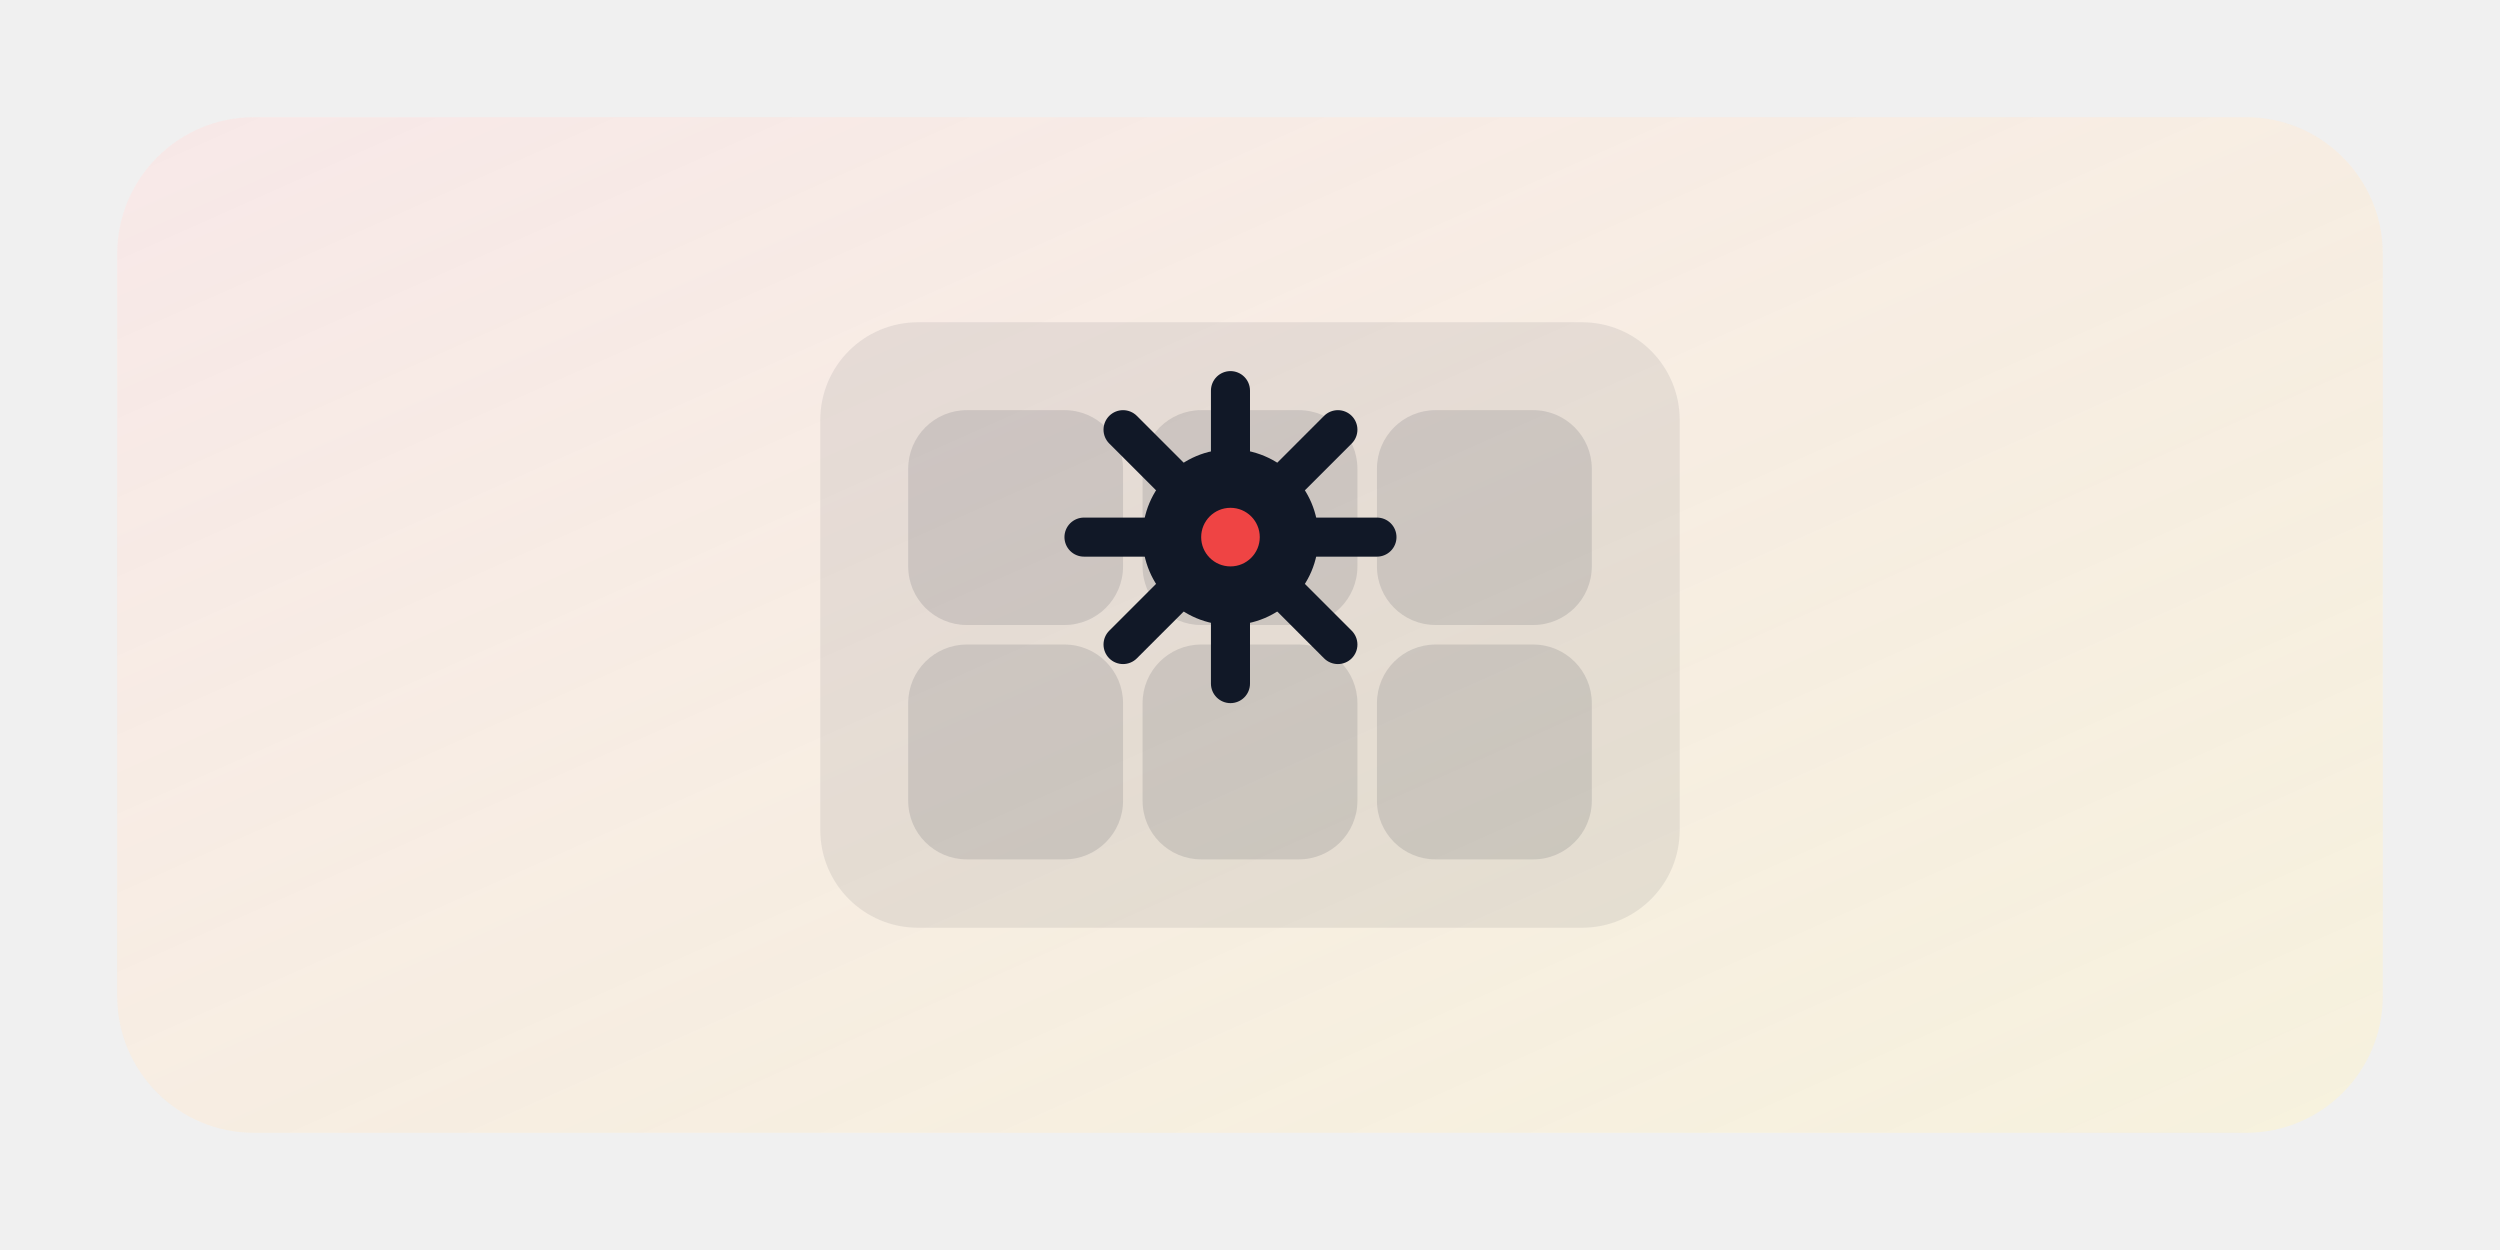
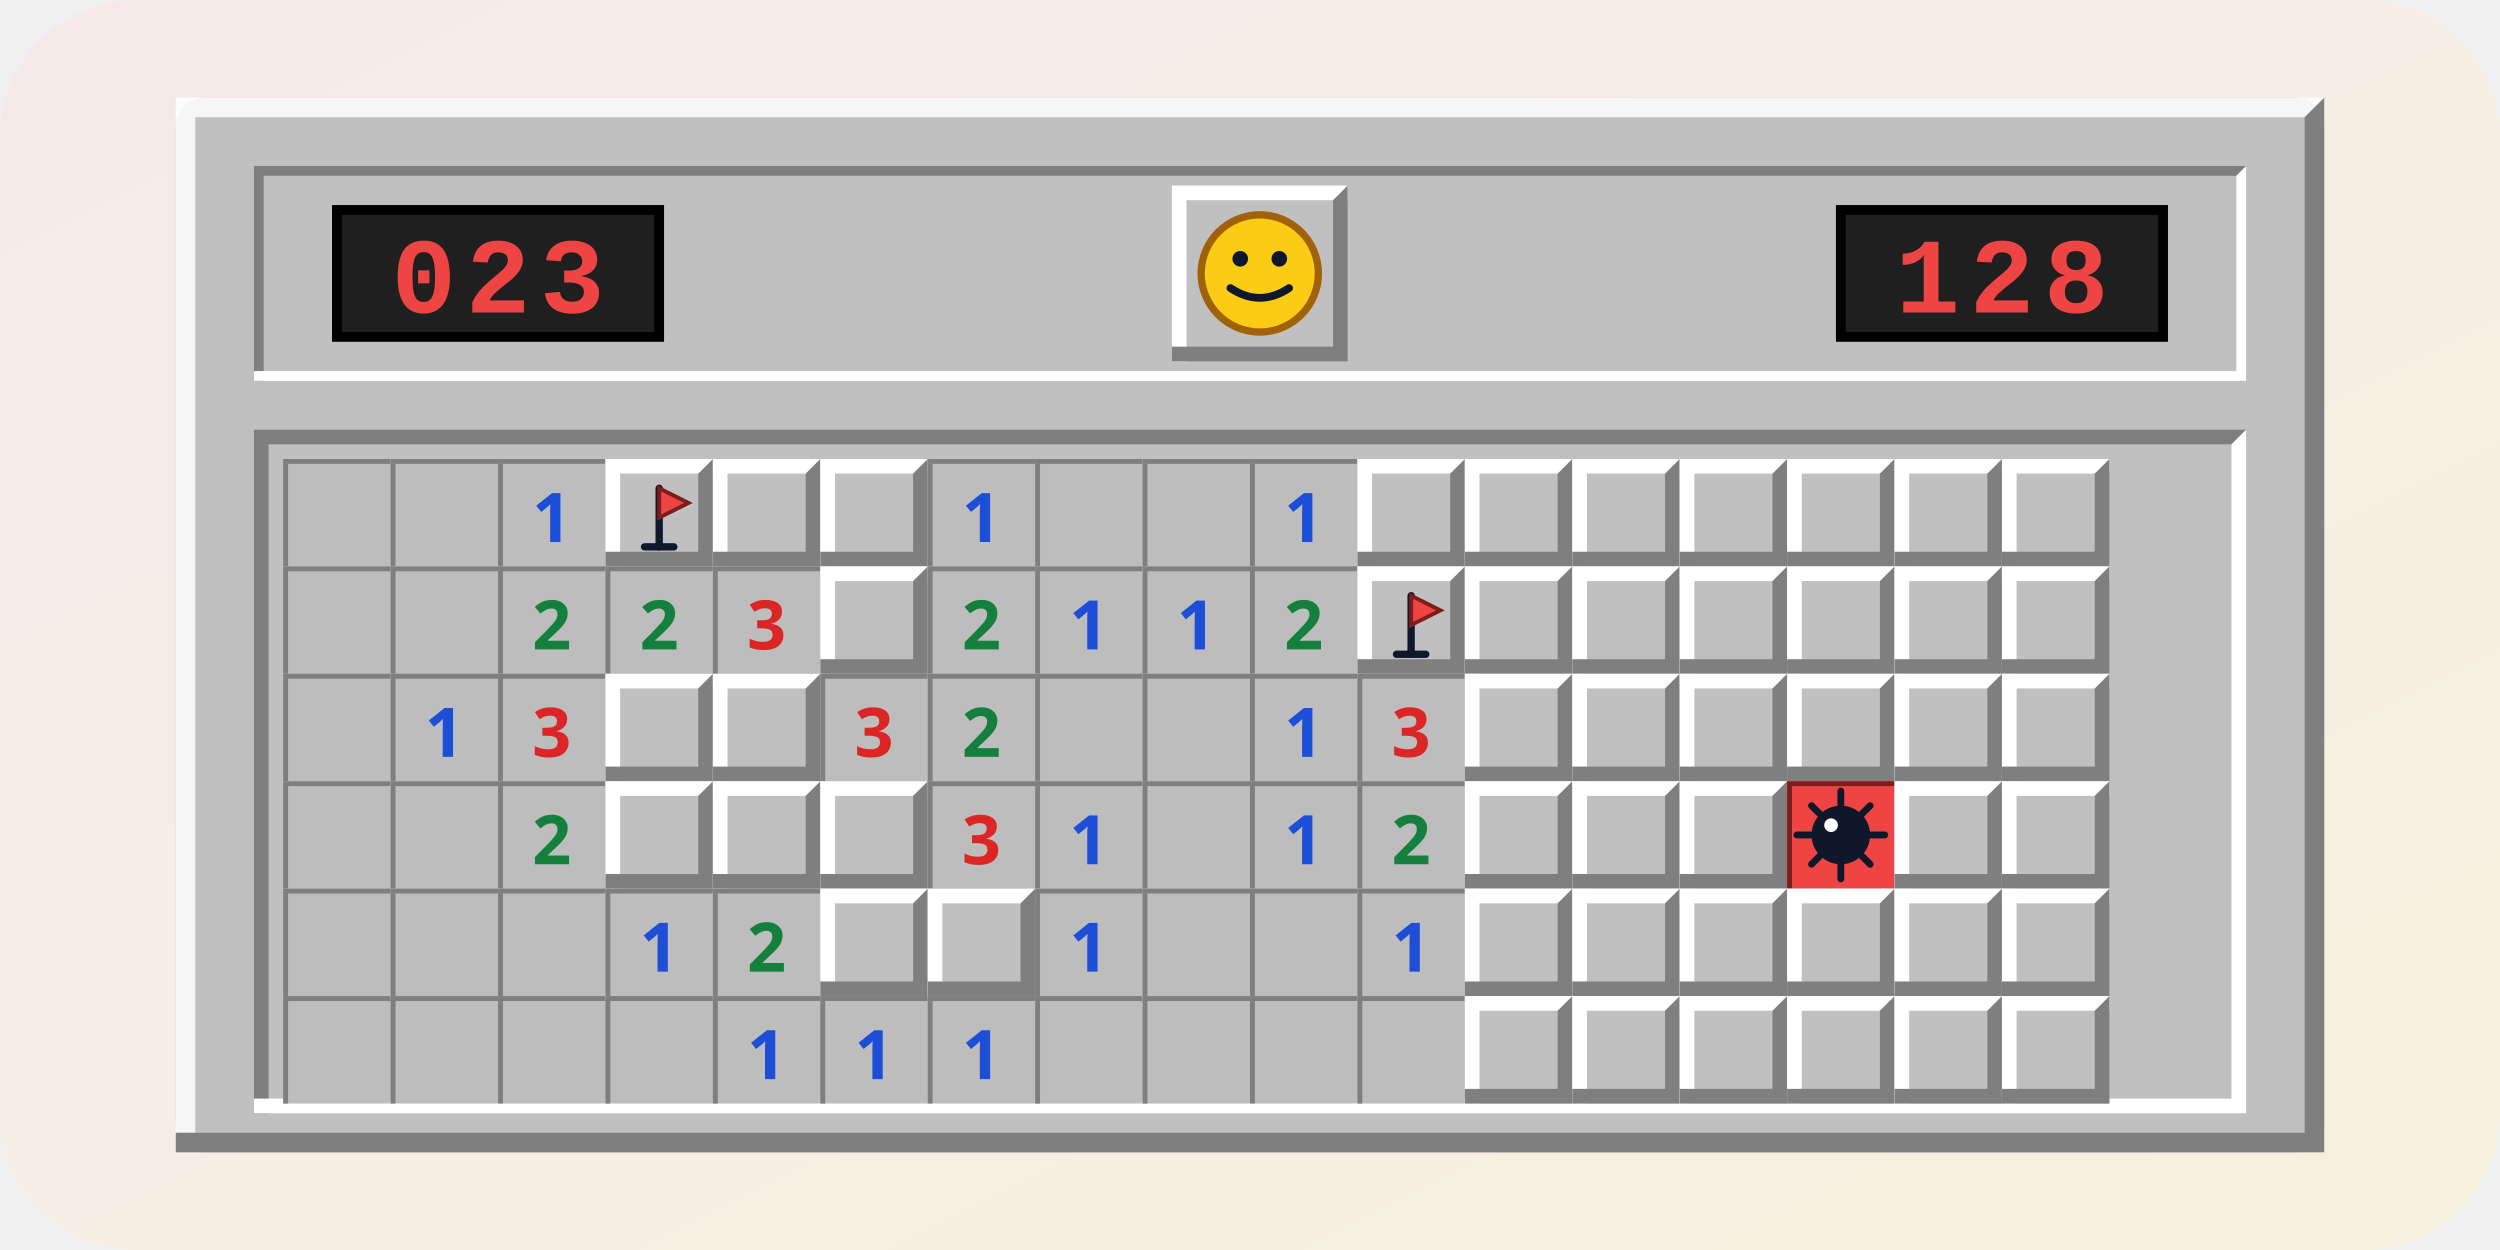
<svg xmlns="http://www.w3.org/2000/svg" viewBox="0 0 512 256" role="img" aria-label="Minesweeper preview">
  <defs>
-     <linearGradient id="mBg" x1="0" y1="0" x2="1" y2="1">
-       <stop offset="0" stop-color="#fee2e2" stop-opacity="0.55" />
-       <stop offset="1" stop-color="#fef3c7" stop-opacity="0.45" />
+     <linearGradient id="ms2Bg" x1="0" y1="0" x2="1" y2="1">
+       <stop offset="0%" stop-color="#FEE2E2" stop-opacity="0.45" />
+       <stop offset="100%" stop-color="#FEF3C7" stop-opacity="0.45" />
    </linearGradient>
  </defs>
-   <rect x="24" y="24" width="464" height="208" rx="28" fill="url(#mBg)" />
-   <g transform="translate(168 66)">
-     <rect x="0" y="0" width="176" height="124" rx="20" fill="#0f172a" opacity="0.08" />
-     <g fill="#0f172a" opacity="0.12">
-       <rect x="18" y="18" width="44" height="44" rx="12" />
-       <rect x="66" y="18" width="44" height="44" rx="12" />
-       <rect x="114" y="18" width="44" height="44" rx="12" />
-       <rect x="18" y="66" width="44" height="44" rx="12" />
-       <rect x="66" y="66" width="44" height="44" rx="12" />
-       <rect x="114" y="66" width="44" height="44" rx="12" />
+   <rect width="512" height="256" rx="28" fill="url(#ms2Bg)" />
+   <rect x="36" y="20" width="440" height="216" rx="6" fill="#C0C0C0" />
+   <path d="M 36,20 L 476,20 L 476,24 L 40,24 L 40,232 L 36,232 Z" fill="#FFFFFF" opacity="0.85" />
+   <path d="M 476,20 L 476,236 L 36,236 L 36,232 L 472,232 L 472,24 Z" fill="#7F7F7F" />
+   <rect x="52" y="34" width="408" height="44" fill="#C0C0C0" />
+   <path d="M 52,34 L 460,34 L 460,36 L 54,36 L 54,78 L 52,78 Z" fill="#7F7F7F" />
+   <path d="M 460,34 L 460,78 L 52,78 L 52,76 L 458,76 L 458,36 Z" fill="#FFFFFF" />
+   <g>
+     <rect x="68" y="42" width="68" height="28" fill="#000" />
+     <rect x="70" y="44" width="64" height="24" fill="#1F1F1F" />
+     <text x="102" y="64" text-anchor="middle" font-family="'Courier New', monospace" font-weight="900" font-size="22" fill="#EF4444" letter-spacing="2">023</text>
+   </g>
+   <g transform="translate(240, 38)">
+     <rect x="0" y="0" width="36" height="36" fill="#C0C0C0" />
+     <path d="M 0,0 L 36,0 L 36,3 L 3,3 L 3,36 L 0,36 Z" fill="#FFFFFF" />
+     <path d="M 36,0 L 36,36 L 0,36 L 0,33 L 33,33 L 33,3 Z" fill="#7F7F7F" />
+     <circle cx="18" cy="18" r="12" fill="#FACC15" stroke="#A16207" stroke-width="1.5" />
+     <circle cx="14" cy="15" r="1.6" fill="#0F172A" />
+     <circle cx="22" cy="15" r="1.6" fill="#0F172A" />
+     <path d="M 12,21 Q 18,25 24,21" fill="none" stroke="#0F172A" stroke-width="1.6" stroke-linecap="round" />
+   </g>
+   <g>
+     <rect x="376" y="42" width="68" height="28" fill="#000" />
+     <rect x="378" y="44" width="64" height="24" fill="#1F1F1F" />
+     <text x="410" y="64" text-anchor="middle" font-family="'Courier New', monospace" font-weight="900" font-size="22" fill="#EF4444" letter-spacing="2">128</text>
+   </g>
+   <rect x="52" y="88" width="408" height="140" fill="#C0C0C0" />
+   <path d="M 52,88 L 460,88 L 460,91 L 55,91 L 55,228 L 52,228 Z" fill="#7F7F7F" />
+   <path d="M 460,88 L 460,228 L 52,228 L 52,225 L 457,225 L 457,91 Z" fill="#FFFFFF" />
+   <defs>
+     <symbol id="msClosedC" viewBox="0 0 22 22">
+       <rect width="22" height="22" fill="#C0C0C0" />
+       <path d="M 0,0 L 22,0 L 22,3 L 3,3 L 3,22 L 0,22 Z" fill="#FFFFFF" />
+       <path d="M 22,0 L 22,22 L 0,22 L 0,19 L 19,19 L 19,3 Z" fill="#7F7F7F" />
+     </symbol>
+     <symbol id="msOpenC" viewBox="0 0 22 22">
+       <rect width="22" height="22" fill="#BDBDBD" />
+       <path d="M 0,0 L 22,0 L 22,1 L 0,1 Z M 0,0 L 1,0 L 1,22 L 0,22 Z" fill="#7F7F7F" />
+     </symbol>
+   </defs>
+   <use href="#msOpenC" x="58" y="94" width="22" height="22" />
+   <use href="#msOpenC" x="80" y="94" width="22" height="22" />
+   <use href="#msOpenC" x="102" y="94" width="22" height="22" />
+   <text x="113" y="111" text-anchor="middle" font-family="sans-serif" font-weight="900" font-size="14" fill="#1D4ED8">1</text>
+   <use href="#msClosedC" x="124" y="94" width="22" height="22" />
+   <g transform="translate(135, 105)">
+     <line x1="0" y1="-5" x2="0" y2="7" stroke="#0F172A" stroke-width="1.5" stroke-linecap="round" />
+     <path d="M 0,-5 L 6,-2 L 0,1 Z" fill="#EF4444" stroke="#7F1D1D" stroke-width="0.8" />
+     <line x1="-3" y1="7" x2="3" y2="7" stroke="#0F172A" stroke-width="1.5" stroke-linecap="round" />
+   </g>
+   <use href="#msClosedC" x="146" y="94" width="22" height="22" />
+   <use href="#msClosedC" x="168" y="94" width="22" height="22" />
+   <use href="#msOpenC" x="190" y="94" width="22" height="22" />
+   <text x="201" y="111" text-anchor="middle" font-family="sans-serif" font-weight="900" font-size="14" fill="#1D4ED8">1</text>
+   <use href="#msOpenC" x="212" y="94" width="22" height="22" />
+   <use href="#msOpenC" x="234" y="94" width="22" height="22" />
+   <use href="#msOpenC" x="256" y="94" width="22" height="22" />
+   <text x="267" y="111" text-anchor="middle" font-family="sans-serif" font-weight="900" font-size="14" fill="#1D4ED8">1</text>
+   <use href="#msClosedC" x="278" y="94" width="22" height="22" />
+   <use href="#msClosedC" x="300" y="94" width="22" height="22" />
+   <use href="#msClosedC" x="322" y="94" width="22" height="22" />
+   <use href="#msClosedC" x="344" y="94" width="22" height="22" />
+   <use href="#msClosedC" x="366" y="94" width="22" height="22" />
+   <use href="#msClosedC" x="388" y="94" width="22" height="22" />
+   <use href="#msClosedC" x="410" y="94" width="22" height="22" />
+   <use href="#msOpenC" x="58" y="116" width="22" height="22" />
+   <use href="#msOpenC" x="80" y="116" width="22" height="22" />
+   <use href="#msOpenC" x="102" y="116" width="22" height="22" />
+   <text x="113" y="133" text-anchor="middle" font-family="sans-serif" font-weight="900" font-size="14" fill="#15803D">2</text>
+   <use href="#msOpenC" x="124" y="116" width="22" height="22" />
+   <text x="135" y="133" text-anchor="middle" font-family="sans-serif" font-weight="900" font-size="14" fill="#15803D">2</text>
+   <use href="#msOpenC" x="146" y="116" width="22" height="22" />
+   <text x="157" y="133" text-anchor="middle" font-family="sans-serif" font-weight="900" font-size="14" fill="#DC2626">3</text>
+   <use href="#msClosedC" x="168" y="116" width="22" height="22" />
+   <use href="#msOpenC" x="190" y="116" width="22" height="22" />
+   <text x="201" y="133" text-anchor="middle" font-family="sans-serif" font-weight="900" font-size="14" fill="#15803D">2</text>
+   <use href="#msOpenC" x="212" y="116" width="22" height="22" />
+   <text x="223" y="133" text-anchor="middle" font-family="sans-serif" font-weight="900" font-size="14" fill="#1D4ED8">1</text>
+   <use href="#msOpenC" x="234" y="116" width="22" height="22" />
+   <text x="245" y="133" text-anchor="middle" font-family="sans-serif" font-weight="900" font-size="14" fill="#1D4ED8">1</text>
+   <use href="#msOpenC" x="256" y="116" width="22" height="22" />
+   <text x="267" y="133" text-anchor="middle" font-family="sans-serif" font-weight="900" font-size="14" fill="#15803D">2</text>
+   <use href="#msClosedC" x="278" y="116" width="22" height="22" />
+   <g transform="translate(289, 127)">
+     <line x1="0" y1="-5" x2="0" y2="7" stroke="#0F172A" stroke-width="1.5" stroke-linecap="round" />
+     <path d="M 0,-5 L 6,-2 L 0,1 Z" fill="#EF4444" stroke="#7F1D1D" stroke-width="0.8" />
+     <line x1="-3" y1="7" x2="3" y2="7" stroke="#0F172A" stroke-width="1.5" stroke-linecap="round" />
+   </g>
+   <use href="#msClosedC" x="300" y="116" width="22" height="22" />
+   <use href="#msClosedC" x="322" y="116" width="22" height="22" />
+   <use href="#msClosedC" x="344" y="116" width="22" height="22" />
+   <use href="#msClosedC" x="366" y="116" width="22" height="22" />
+   <use href="#msClosedC" x="388" y="116" width="22" height="22" />
+   <use href="#msClosedC" x="410" y="116" width="22" height="22" />
+   <use href="#msOpenC" x="58" y="138" width="22" height="22" />
+   <use href="#msOpenC" x="80" y="138" width="22" height="22" />
+   <text x="91" y="155" text-anchor="middle" font-family="sans-serif" font-weight="900" font-size="14" fill="#1D4ED8">1</text>
+   <use href="#msOpenC" x="102" y="138" width="22" height="22" />
+   <text x="113" y="155" text-anchor="middle" font-family="sans-serif" font-weight="900" font-size="14" fill="#DC2626">3</text>
+   <use href="#msClosedC" x="124" y="138" width="22" height="22" />
+   <use href="#msClosedC" x="146" y="138" width="22" height="22" />
+   <use href="#msOpenC" x="168" y="138" width="22" height="22" />
+   <text x="179" y="155" text-anchor="middle" font-family="sans-serif" font-weight="900" font-size="14" fill="#DC2626">3</text>
+   <use href="#msOpenC" x="190" y="138" width="22" height="22" />
+   <text x="201" y="155" text-anchor="middle" font-family="sans-serif" font-weight="900" font-size="14" fill="#15803D">2</text>
+   <use href="#msOpenC" x="212" y="138" width="22" height="22" />
+   <use href="#msOpenC" x="234" y="138" width="22" height="22" />
+   <use href="#msOpenC" x="256" y="138" width="22" height="22" />
+   <text x="267" y="155" text-anchor="middle" font-family="sans-serif" font-weight="900" font-size="14" fill="#1D4ED8">1</text>
+   <use href="#msOpenC" x="278" y="138" width="22" height="22" />
+   <text x="289" y="155" text-anchor="middle" font-family="sans-serif" font-weight="900" font-size="14" fill="#DC2626">3</text>
+   <use href="#msClosedC" x="300" y="138" width="22" height="22" />
+   <use href="#msClosedC" x="322" y="138" width="22" height="22" />
+   <use href="#msClosedC" x="344" y="138" width="22" height="22" />
+   <use href="#msClosedC" x="366" y="138" width="22" height="22" />
+   <use href="#msClosedC" x="388" y="138" width="22" height="22" />
+   <use href="#msClosedC" x="410" y="138" width="22" height="22" />
+   <use href="#msOpenC" x="58" y="160" width="22" height="22" />
+   <use href="#msOpenC" x="80" y="160" width="22" height="22" />
+   <use href="#msOpenC" x="102" y="160" width="22" height="22" />
+   <text x="113" y="177" text-anchor="middle" font-family="sans-serif" font-weight="900" font-size="14" fill="#15803D">2</text>
+   <use href="#msClosedC" x="124" y="160" width="22" height="22" />
+   <use href="#msClosedC" x="146" y="160" width="22" height="22" />
+   <use href="#msClosedC" x="168" y="160" width="22" height="22" />
+   <use href="#msOpenC" x="190" y="160" width="22" height="22" />
+   <text x="201" y="177" text-anchor="middle" font-family="sans-serif" font-weight="900" font-size="14" fill="#DC2626">3</text>
+   <use href="#msOpenC" x="212" y="160" width="22" height="22" />
+   <text x="223" y="177" text-anchor="middle" font-family="sans-serif" font-weight="900" font-size="14" fill="#1D4ED8">1</text>
+   <use href="#msOpenC" x="234" y="160" width="22" height="22" />
+   <use href="#msOpenC" x="256" y="160" width="22" height="22" />
+   <text x="267" y="177" text-anchor="middle" font-family="sans-serif" font-weight="900" font-size="14" fill="#1D4ED8">1</text>
+   <use href="#msOpenC" x="278" y="160" width="22" height="22" />
+   <text x="289" y="177" text-anchor="middle" font-family="sans-serif" font-weight="900" font-size="14" fill="#15803D">2</text>
+   <use href="#msClosedC" x="300" y="160" width="22" height="22" />
+   <use href="#msClosedC" x="322" y="160" width="22" height="22" />
+   <use href="#msClosedC" x="344" y="160" width="22" height="22" />
+   <rect x="366" y="160" width="22" height="22" fill="#EF4444" />
+   <path d="M 366,160 L 388,160 L 388,161 L 366,161 Z M 366,160 L 367,160 L 367,182 L 366,182 Z" fill="#7F1D1D" />
+   <g transform="translate(377, 171)">
+     <circle r="6" fill="#0F172A" />
+     <g stroke="#0F172A" stroke-width="1.4" stroke-linecap="round">
+       <line x1="0" y1="-9" x2="0" y2="-6" />
+       <line x1="0" y1="6" x2="0" y2="9" />
+       <line x1="-9" y1="0" x2="-6" y2="0" />
+       <line x1="6" y1="0" x2="9" y2="0" />
+       <line x1="-6" y1="-6" x2="-4" y2="-4" />
+       <line x1="4" y1="4" x2="6" y2="6" />
+       <line x1="-6" y1="6" x2="-4" y2="4" />
+       <line x1="4" y1="-4" x2="6" y2="-6" />
    </g>
-     <g transform="translate(84 44)">
-       <circle cx="0" cy="0" r="18" fill="#111827" />
-       <path d="M0-30v24M0 6v24M-30 0h24M6 0h24M-22-22l16 16M6 6l16 16M-22 22l16-16M6-6l16-16" stroke="#111827" stroke-width="8" stroke-linecap="round" />
-       <circle cx="0" cy="0" r="6" fill="#ef4444" />
-     </g>
-   </g>
+     <circle cx="-2" cy="-2" r="1.4" fill="white" />
+   </g>
+   <use href="#msClosedC" x="388" y="160" width="22" height="22" />
+   <use href="#msClosedC" x="410" y="160" width="22" height="22" />
+   <use href="#msOpenC" x="58" y="182" width="22" height="22" />
+   <use href="#msOpenC" x="80" y="182" width="22" height="22" />
+   <use href="#msOpenC" x="102" y="182" width="22" height="22" />
+   <use href="#msOpenC" x="124" y="182" width="22" height="22" />
+   <text x="135" y="199" text-anchor="middle" font-family="sans-serif" font-weight="900" font-size="14" fill="#1D4ED8">1</text>
+   <use href="#msOpenC" x="146" y="182" width="22" height="22" />
+   <text x="157" y="199" text-anchor="middle" font-family="sans-serif" font-weight="900" font-size="14" fill="#15803D">2</text>
+   <use href="#msClosedC" x="168" y="182" width="22" height="22" />
+   <use href="#msClosedC" x="190" y="182" width="22" height="22" />
+   <use href="#msOpenC" x="212" y="182" width="22" height="22" />
+   <text x="223" y="199" text-anchor="middle" font-family="sans-serif" font-weight="900" font-size="14" fill="#1D4ED8">1</text>
+   <use href="#msOpenC" x="234" y="182" width="22" height="22" />
+   <use href="#msOpenC" x="256" y="182" width="22" height="22" />
+   <use href="#msOpenC" x="278" y="182" width="22" height="22" />
+   <text x="289" y="199" text-anchor="middle" font-family="sans-serif" font-weight="900" font-size="14" fill="#1D4ED8">1</text>
+   <use href="#msClosedC" x="300" y="182" width="22" height="22" />
+   <use href="#msClosedC" x="322" y="182" width="22" height="22" />
+   <use href="#msClosedC" x="344" y="182" width="22" height="22" />
+   <use href="#msClosedC" x="366" y="182" width="22" height="22" />
+   <use href="#msClosedC" x="388" y="182" width="22" height="22" />
+   <use href="#msClosedC" x="410" y="182" width="22" height="22" />
+   <use href="#msOpenC" x="58" y="204" width="22" height="22" />
+   <use href="#msOpenC" x="80" y="204" width="22" height="22" />
+   <use href="#msOpenC" x="102" y="204" width="22" height="22" />
+   <use href="#msOpenC" x="124" y="204" width="22" height="22" />
+   <use href="#msOpenC" x="146" y="204" width="22" height="22" />
+   <text x="157" y="221" text-anchor="middle" font-family="sans-serif" font-weight="900" font-size="14" fill="#1D4ED8">1</text>
+   <use href="#msOpenC" x="168" y="204" width="22" height="22" />
+   <text x="179" y="221" text-anchor="middle" font-family="sans-serif" font-weight="900" font-size="14" fill="#1D4ED8">1</text>
+   <use href="#msOpenC" x="190" y="204" width="22" height="22" />
+   <text x="201" y="221" text-anchor="middle" font-family="sans-serif" font-weight="900" font-size="14" fill="#1D4ED8">1</text>
+   <use href="#msOpenC" x="212" y="204" width="22" height="22" />
+   <use href="#msOpenC" x="234" y="204" width="22" height="22" />
+   <use href="#msOpenC" x="256" y="204" width="22" height="22" />
+   <use href="#msOpenC" x="278" y="204" width="22" height="22" />
+   <use href="#msClosedC" x="300" y="204" width="22" height="22" />
+   <use href="#msClosedC" x="322" y="204" width="22" height="22" />
+   <use href="#msClosedC" x="344" y="204" width="22" height="22" />
+   <use href="#msClosedC" x="366" y="204" width="22" height="22" />
+   <use href="#msClosedC" x="388" y="204" width="22" height="22" />
+   <use href="#msClosedC" x="410" y="204" width="22" height="22" />
</svg>
